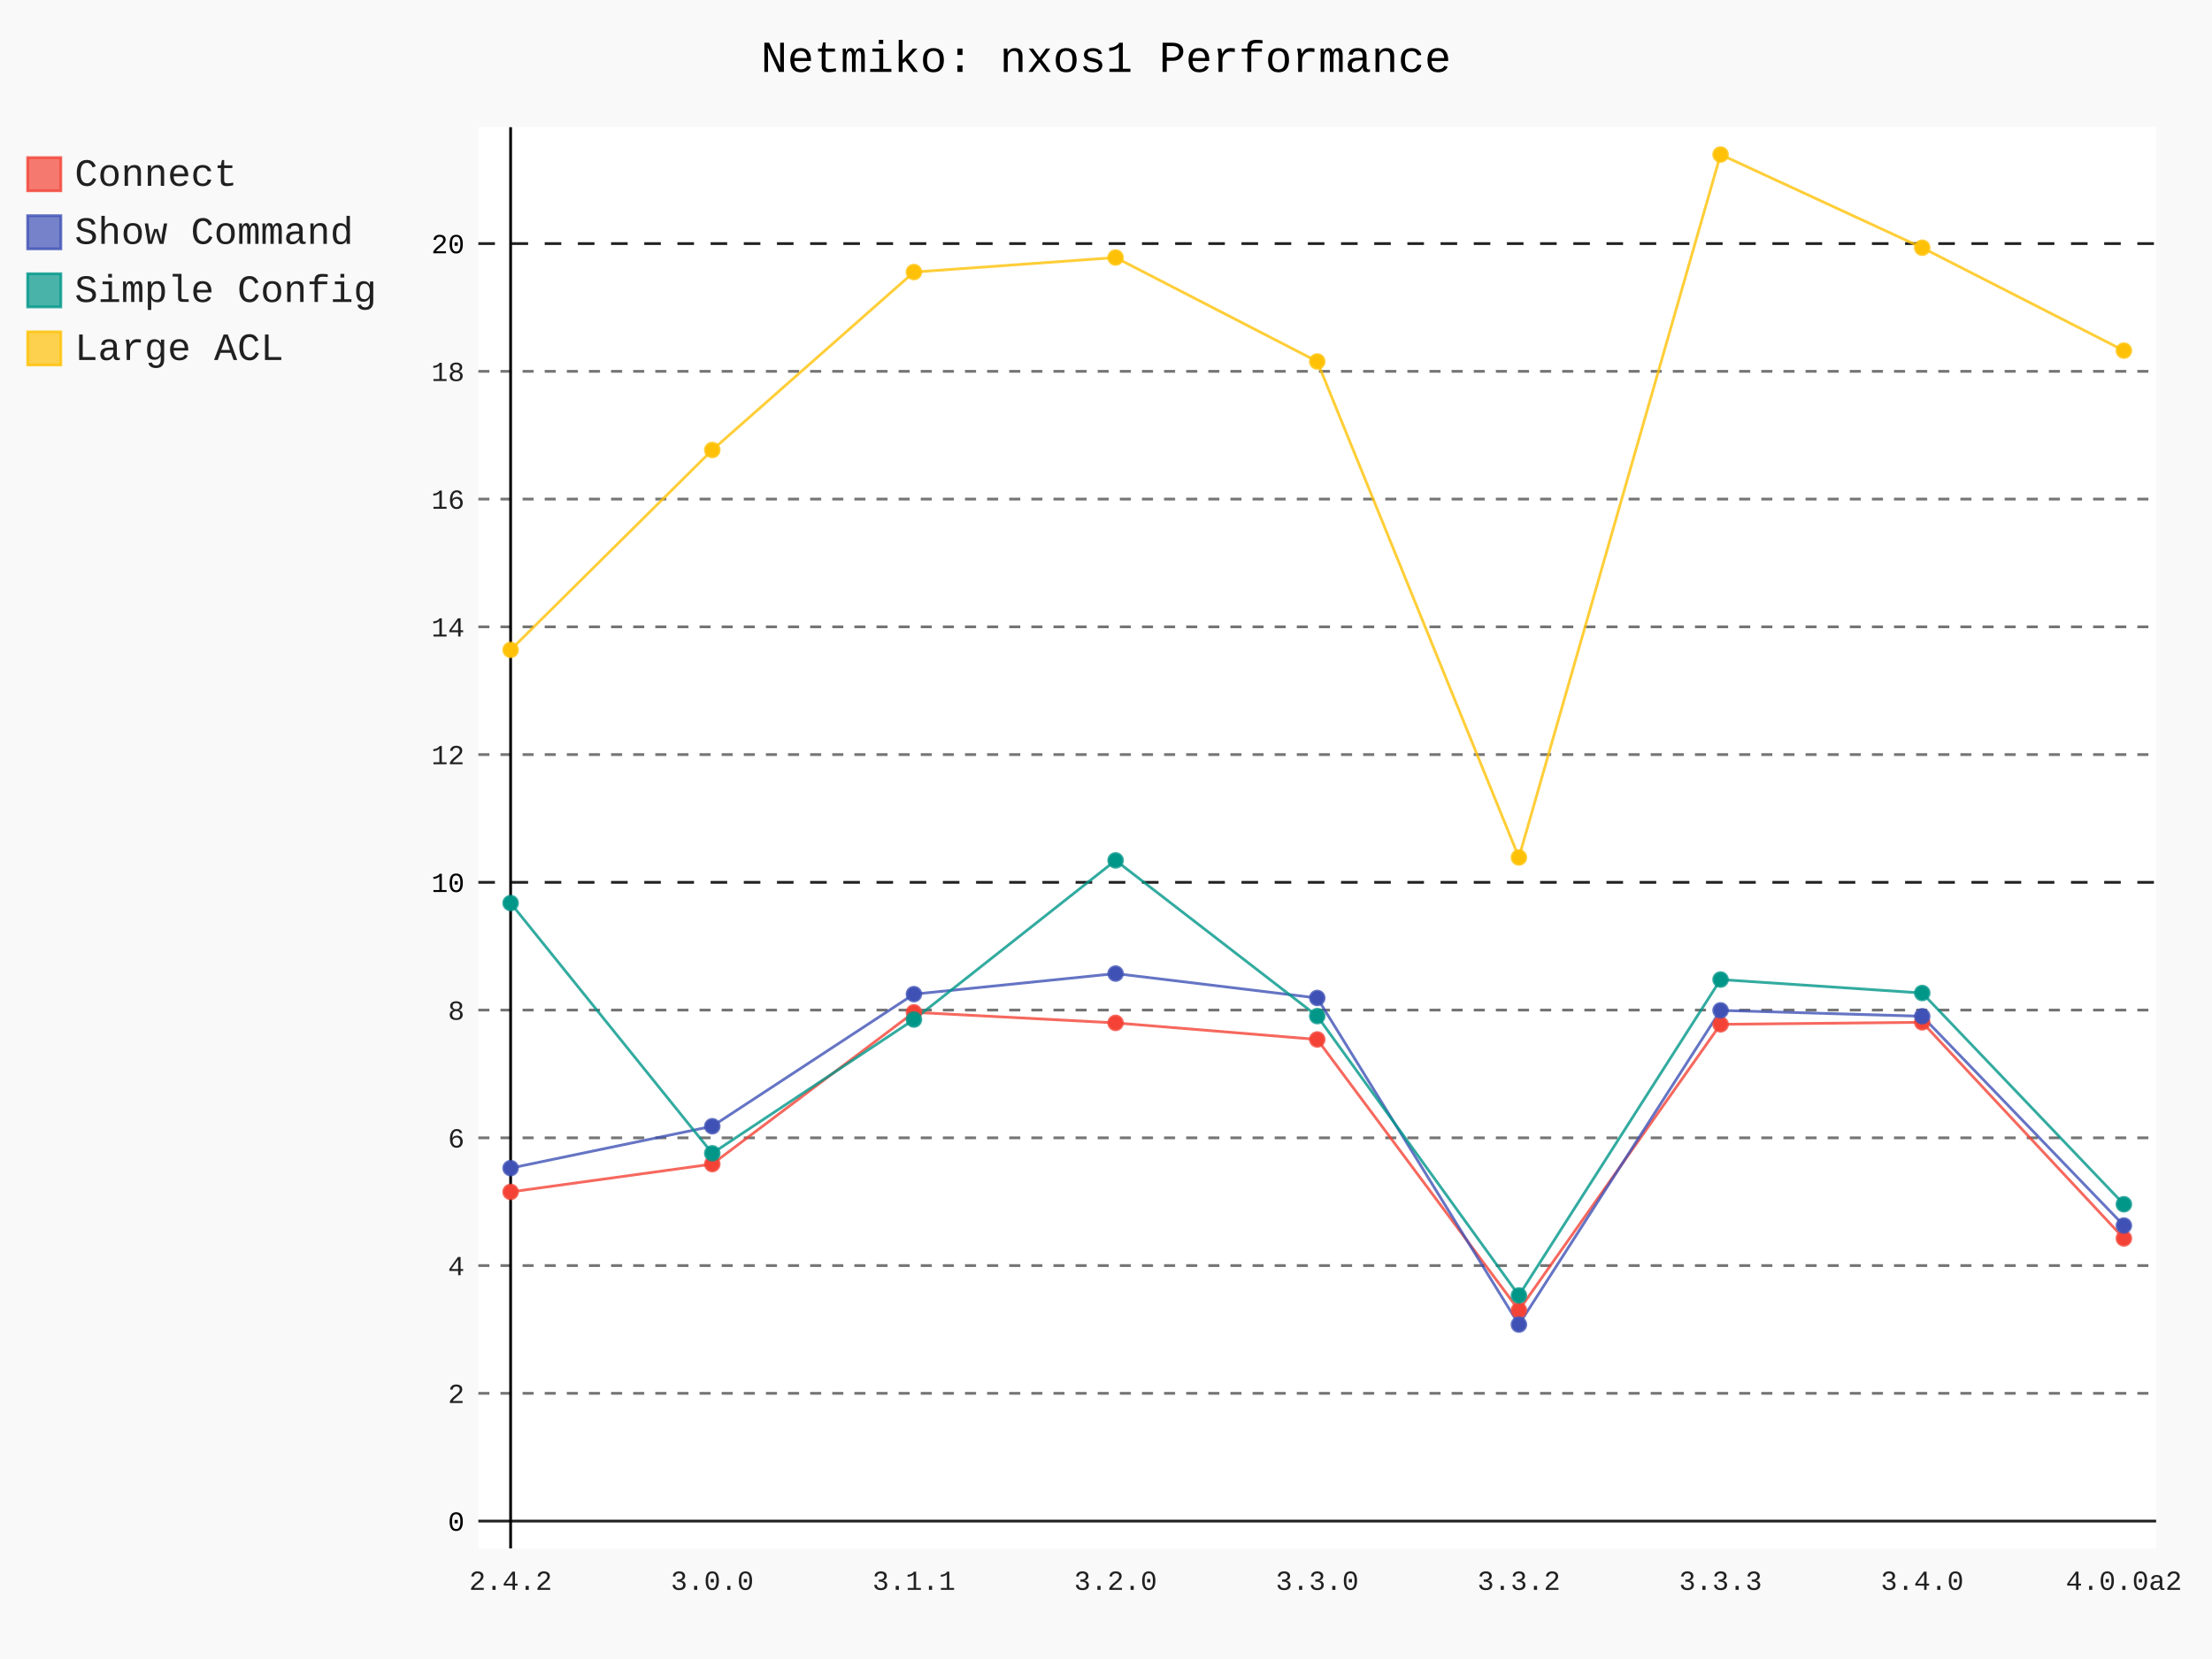
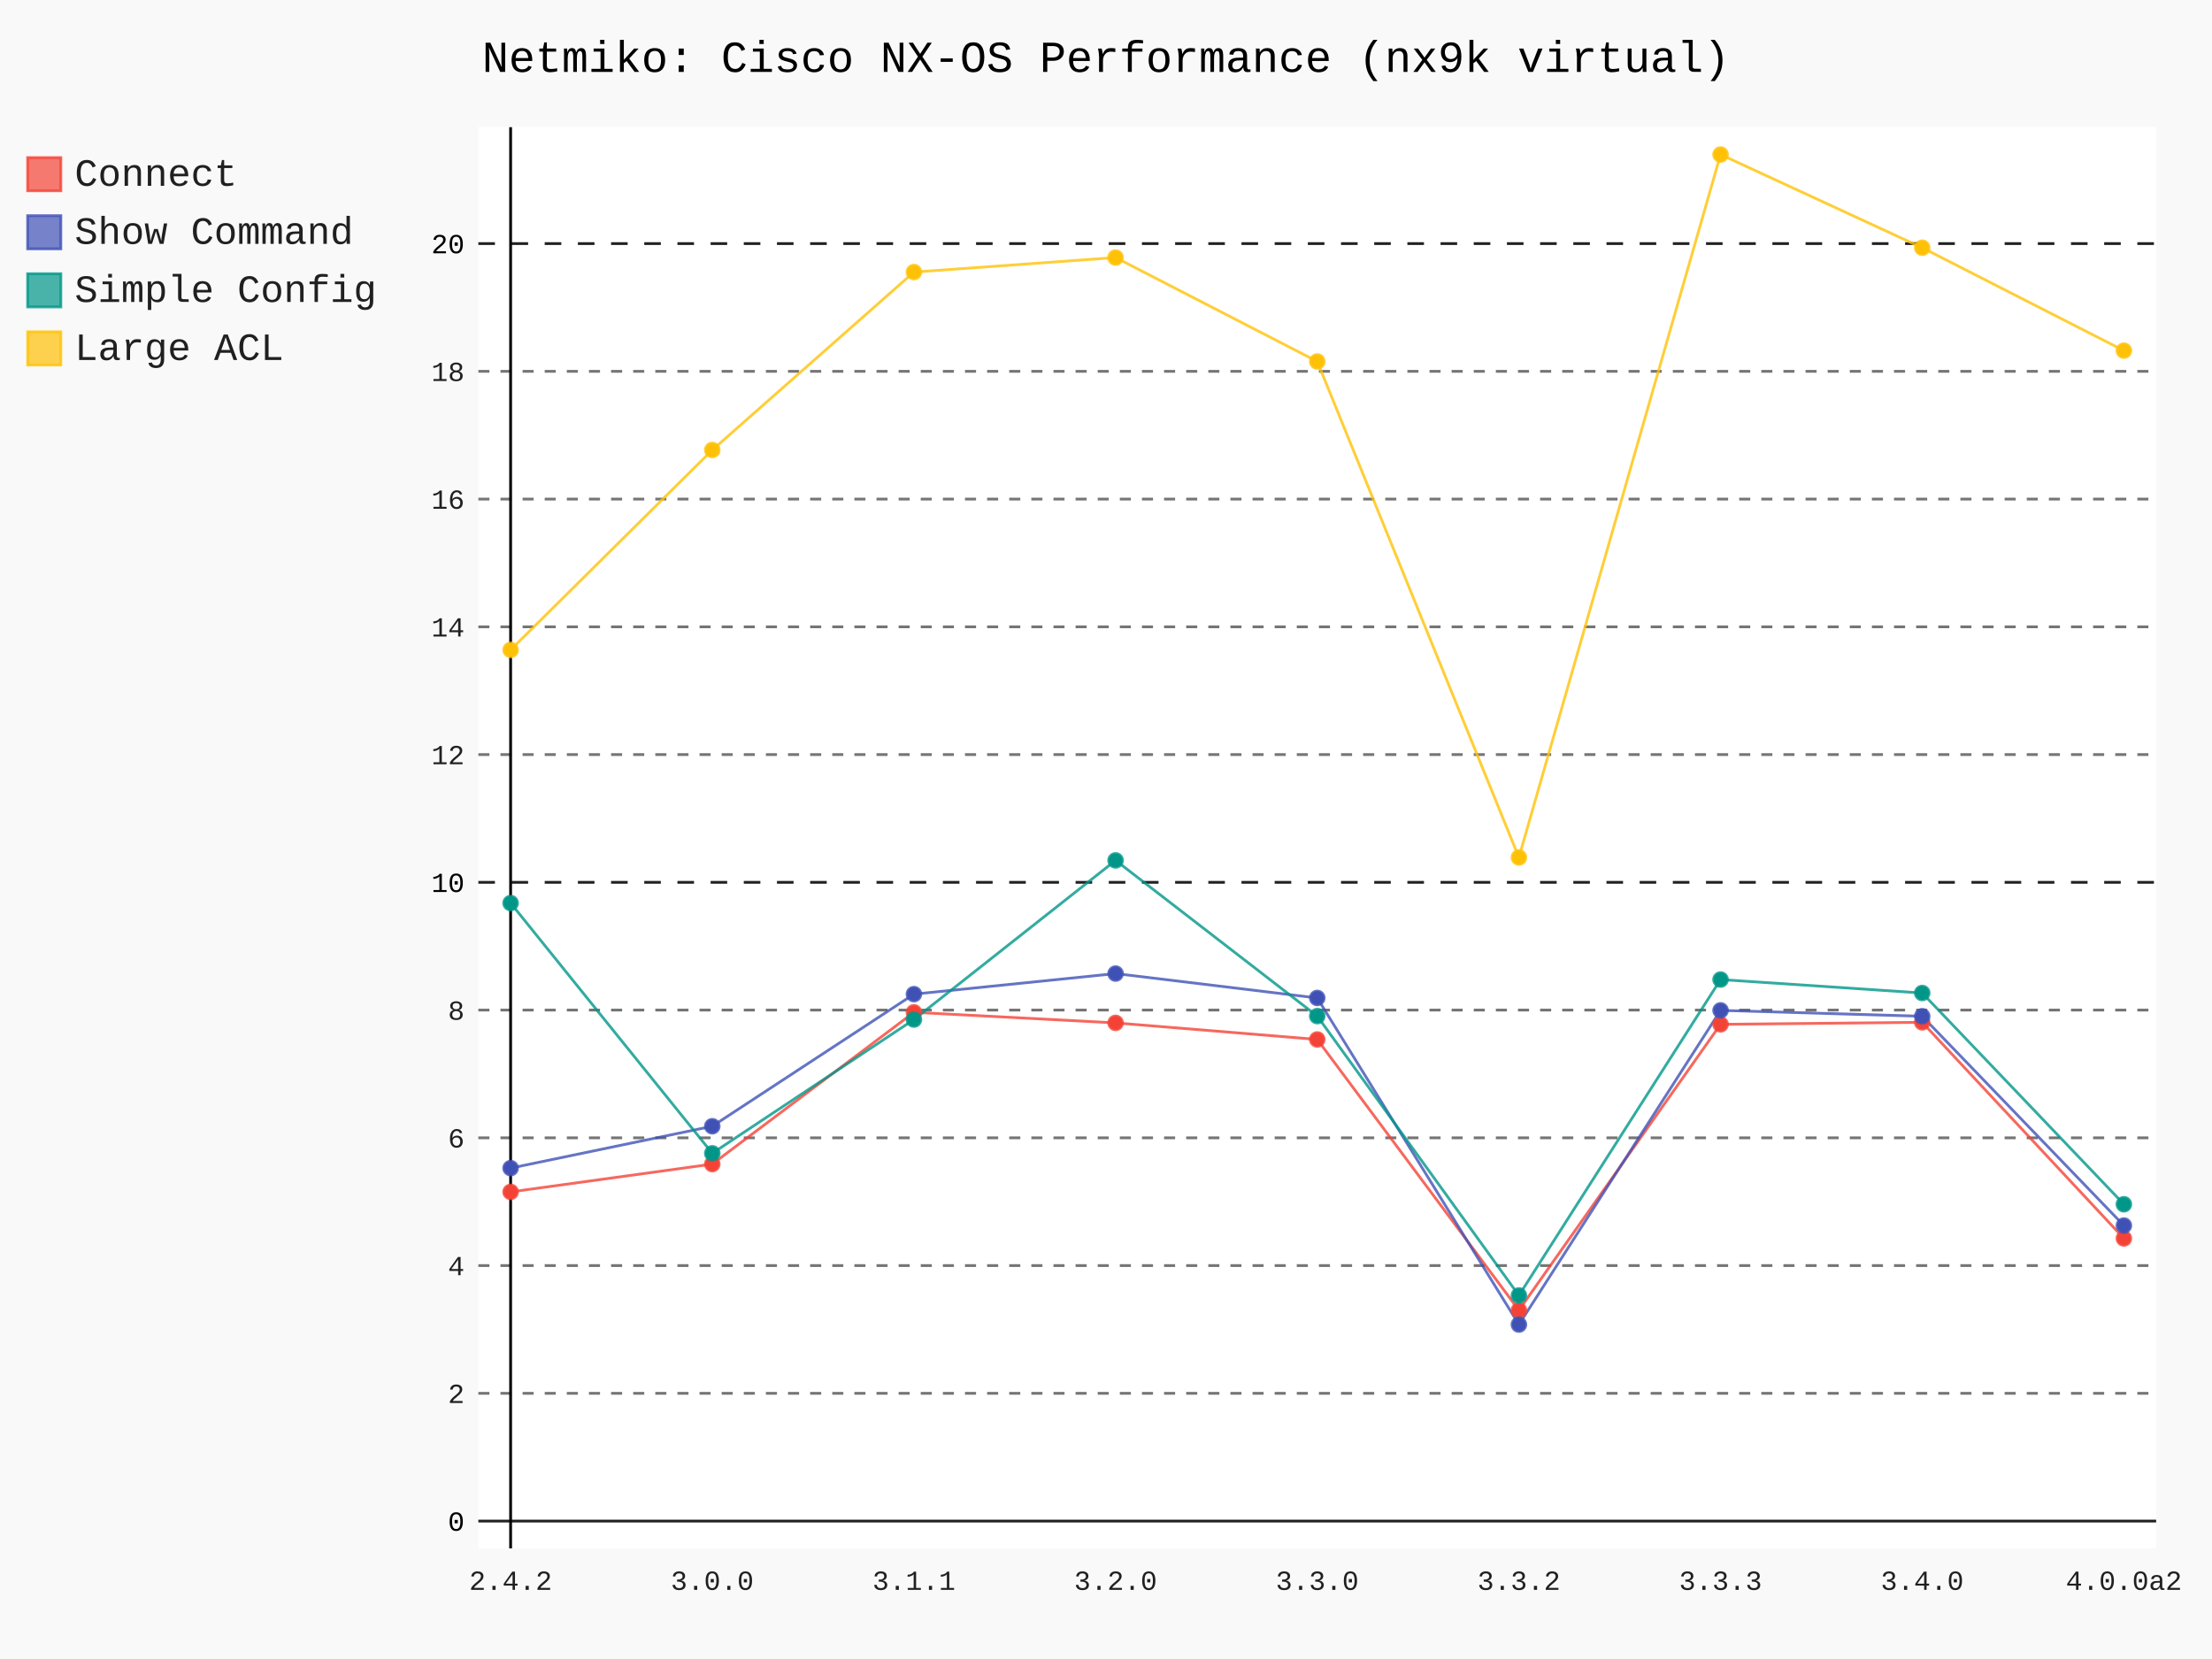
- <svg xmlns="http://www.w3.org/2000/svg" class="pygal-chart" id="chart-96840eb7-8503-40ec-bf4a-45642de80891" viewBox="0 0 800 600">
+ <svg xmlns="http://www.w3.org/2000/svg" class="pygal-chart" id="chart-599f0dd5-e25a-4984-8b71-1cd9f41c0959" viewBox="0 0 800 600">
  <defs>
-     <style type="text/css">#chart-96840eb7-8503-40ec-bf4a-45642de80891{-webkit-user-select:none;-webkit-font-smoothing:antialiased;font-family:Consolas,"Liberation Mono",Menlo,Courier,monospace}#chart-96840eb7-8503-40ec-bf4a-45642de80891 .title{font-family:Consolas,"Liberation Mono",Menlo,Courier,monospace;font-size:16px}#chart-96840eb7-8503-40ec-bf4a-45642de80891 .legends .legend text{font-family:Consolas,"Liberation Mono",Menlo,Courier,monospace;font-size:14px}#chart-96840eb7-8503-40ec-bf4a-45642de80891 .axis text{font-family:Consolas,"Liberation Mono",Menlo,Courier,monospace;font-size:10px}#chart-96840eb7-8503-40ec-bf4a-45642de80891 .axis text.major{font-family:Consolas,"Liberation Mono",Menlo,Courier,monospace;font-size:10px}#chart-96840eb7-8503-40ec-bf4a-45642de80891 .text-overlay text.value{font-family:Consolas,"Liberation Mono",Menlo,Courier,monospace;font-size:16px}#chart-96840eb7-8503-40ec-bf4a-45642de80891 .text-overlay text.label{font-family:Consolas,"Liberation Mono",Menlo,Courier,monospace;font-size:10px}#chart-96840eb7-8503-40ec-bf4a-45642de80891 .tooltip{font-family:Consolas,"Liberation Mono",Menlo,Courier,monospace;font-size:14px}#chart-96840eb7-8503-40ec-bf4a-45642de80891 text.no_data{font-family:Consolas,"Liberation Mono",Menlo,Courier,monospace;font-size:64px}
- #chart-96840eb7-8503-40ec-bf4a-45642de80891{background-color:rgba(249,249,249,1)}#chart-96840eb7-8503-40ec-bf4a-45642de80891 path,#chart-96840eb7-8503-40ec-bf4a-45642de80891 line,#chart-96840eb7-8503-40ec-bf4a-45642de80891 rect,#chart-96840eb7-8503-40ec-bf4a-45642de80891 circle{-webkit-transition:150ms;-moz-transition:150ms;transition:150ms}#chart-96840eb7-8503-40ec-bf4a-45642de80891 .graph &gt; .background{fill:rgba(249,249,249,1)}#chart-96840eb7-8503-40ec-bf4a-45642de80891 .plot &gt; .background{fill:rgba(255,255,255,1)}#chart-96840eb7-8503-40ec-bf4a-45642de80891 .graph{fill:rgba(0,0,0,.87)}#chart-96840eb7-8503-40ec-bf4a-45642de80891 text.no_data{fill:rgba(0,0,0,1)}#chart-96840eb7-8503-40ec-bf4a-45642de80891 .title{fill:rgba(0,0,0,1)}#chart-96840eb7-8503-40ec-bf4a-45642de80891 .legends .legend text{fill:rgba(0,0,0,.87)}#chart-96840eb7-8503-40ec-bf4a-45642de80891 .legends .legend:hover text{fill:rgba(0,0,0,1)}#chart-96840eb7-8503-40ec-bf4a-45642de80891 .axis .line{stroke:rgba(0,0,0,1)}#chart-96840eb7-8503-40ec-bf4a-45642de80891 .axis .guide.line{stroke:rgba(0,0,0,.54)}#chart-96840eb7-8503-40ec-bf4a-45642de80891 .axis .major.line{stroke:rgba(0,0,0,.87)}#chart-96840eb7-8503-40ec-bf4a-45642de80891 .axis text.major{fill:rgba(0,0,0,1)}#chart-96840eb7-8503-40ec-bf4a-45642de80891 .axis.y .guides:hover .guide.line,#chart-96840eb7-8503-40ec-bf4a-45642de80891 .line-graph .axis.x .guides:hover .guide.line,#chart-96840eb7-8503-40ec-bf4a-45642de80891 .stackedline-graph .axis.x .guides:hover .guide.line,#chart-96840eb7-8503-40ec-bf4a-45642de80891 .xy-graph .axis.x .guides:hover .guide.line{stroke:rgba(0,0,0,1)}#chart-96840eb7-8503-40ec-bf4a-45642de80891 .axis .guides:hover text{fill:rgba(0,0,0,1)}#chart-96840eb7-8503-40ec-bf4a-45642de80891 .reactive{fill-opacity:.7;stroke-opacity:.8}#chart-96840eb7-8503-40ec-bf4a-45642de80891 .ci{stroke:rgba(0,0,0,.87)}#chart-96840eb7-8503-40ec-bf4a-45642de80891 .reactive.active,#chart-96840eb7-8503-40ec-bf4a-45642de80891 .active .reactive{fill-opacity:.8;stroke-opacity:.9;stroke-width:4}#chart-96840eb7-8503-40ec-bf4a-45642de80891 .ci .reactive.active{stroke-width:1.5}#chart-96840eb7-8503-40ec-bf4a-45642de80891 .series text{fill:rgba(0,0,0,1)}#chart-96840eb7-8503-40ec-bf4a-45642de80891 .tooltip rect{fill:rgba(255,255,255,1);stroke:rgba(0,0,0,1);-webkit-transition:opacity 150ms;-moz-transition:opacity 150ms;transition:opacity 150ms}#chart-96840eb7-8503-40ec-bf4a-45642de80891 .tooltip .label{fill:rgba(0,0,0,.87)}#chart-96840eb7-8503-40ec-bf4a-45642de80891 .tooltip .label{fill:rgba(0,0,0,.87)}#chart-96840eb7-8503-40ec-bf4a-45642de80891 .tooltip .legend{font-size:.8em;fill:rgba(0,0,0,.54)}#chart-96840eb7-8503-40ec-bf4a-45642de80891 .tooltip .x_label{font-size:.6em;fill:rgba(0,0,0,1)}#chart-96840eb7-8503-40ec-bf4a-45642de80891 .tooltip .xlink{font-size:.5em;text-decoration:underline}#chart-96840eb7-8503-40ec-bf4a-45642de80891 .tooltip .value{font-size:1.5em}#chart-96840eb7-8503-40ec-bf4a-45642de80891 .bound{font-size:.5em}#chart-96840eb7-8503-40ec-bf4a-45642de80891 .max-value{font-size:.75em;fill:rgba(0,0,0,.54)}#chart-96840eb7-8503-40ec-bf4a-45642de80891 .map-element{fill:rgba(255,255,255,1);stroke:rgba(0,0,0,.54) !important}#chart-96840eb7-8503-40ec-bf4a-45642de80891 .map-element .reactive{fill-opacity:inherit;stroke-opacity:inherit}#chart-96840eb7-8503-40ec-bf4a-45642de80891 .color-0,#chart-96840eb7-8503-40ec-bf4a-45642de80891 .color-0 a:visited{stroke:#F44336;fill:#F44336}#chart-96840eb7-8503-40ec-bf4a-45642de80891 .color-1,#chart-96840eb7-8503-40ec-bf4a-45642de80891 .color-1 a:visited{stroke:#3F51B5;fill:#3F51B5}#chart-96840eb7-8503-40ec-bf4a-45642de80891 .color-2,#chart-96840eb7-8503-40ec-bf4a-45642de80891 .color-2 a:visited{stroke:#009688;fill:#009688}#chart-96840eb7-8503-40ec-bf4a-45642de80891 .color-3,#chart-96840eb7-8503-40ec-bf4a-45642de80891 .color-3 a:visited{stroke:#FFC107;fill:#FFC107}#chart-96840eb7-8503-40ec-bf4a-45642de80891 .text-overlay .color-0 text{fill:black}#chart-96840eb7-8503-40ec-bf4a-45642de80891 .text-overlay .color-1 text{fill:black}#chart-96840eb7-8503-40ec-bf4a-45642de80891 .text-overlay .color-2 text{fill:black}#chart-96840eb7-8503-40ec-bf4a-45642de80891 .text-overlay .color-3 text{fill:black}
- #chart-96840eb7-8503-40ec-bf4a-45642de80891 text.no_data{text-anchor:middle}#chart-96840eb7-8503-40ec-bf4a-45642de80891 .guide.line{fill:none}#chart-96840eb7-8503-40ec-bf4a-45642de80891 .centered{text-anchor:middle}#chart-96840eb7-8503-40ec-bf4a-45642de80891 .title{text-anchor:middle}#chart-96840eb7-8503-40ec-bf4a-45642de80891 .legends .legend text{fill-opacity:1}#chart-96840eb7-8503-40ec-bf4a-45642de80891 .axis.x text{text-anchor:middle}#chart-96840eb7-8503-40ec-bf4a-45642de80891 .axis.x:not(.web) text[transform]{text-anchor:start}#chart-96840eb7-8503-40ec-bf4a-45642de80891 .axis.x:not(.web) text[transform].backwards{text-anchor:end}#chart-96840eb7-8503-40ec-bf4a-45642de80891 .axis.y text{text-anchor:end}#chart-96840eb7-8503-40ec-bf4a-45642de80891 .axis.y text[transform].backwards{text-anchor:start}#chart-96840eb7-8503-40ec-bf4a-45642de80891 .axis.y2 text{text-anchor:start}#chart-96840eb7-8503-40ec-bf4a-45642de80891 .axis.y2 text[transform].backwards{text-anchor:end}#chart-96840eb7-8503-40ec-bf4a-45642de80891 .axis .guide.line{stroke-dasharray:4,4}#chart-96840eb7-8503-40ec-bf4a-45642de80891 .axis .major.guide.line{stroke-dasharray:6,6}#chart-96840eb7-8503-40ec-bf4a-45642de80891 .horizontal .axis.y .guide.line,#chart-96840eb7-8503-40ec-bf4a-45642de80891 .horizontal .axis.y2 .guide.line,#chart-96840eb7-8503-40ec-bf4a-45642de80891 .vertical .axis.x .guide.line{opacity:0}#chart-96840eb7-8503-40ec-bf4a-45642de80891 .horizontal .axis.always_show .guide.line,#chart-96840eb7-8503-40ec-bf4a-45642de80891 .vertical .axis.always_show .guide.line{opacity:1 !important}#chart-96840eb7-8503-40ec-bf4a-45642de80891 .axis.y .guides:hover .guide.line,#chart-96840eb7-8503-40ec-bf4a-45642de80891 .axis.y2 .guides:hover .guide.line,#chart-96840eb7-8503-40ec-bf4a-45642de80891 .axis.x .guides:hover .guide.line{opacity:1}#chart-96840eb7-8503-40ec-bf4a-45642de80891 .axis .guides:hover text{opacity:1}#chart-96840eb7-8503-40ec-bf4a-45642de80891 .nofill{fill:none}#chart-96840eb7-8503-40ec-bf4a-45642de80891 .subtle-fill{fill-opacity:.2}#chart-96840eb7-8503-40ec-bf4a-45642de80891 .dot{stroke-width:1px;fill-opacity:1}#chart-96840eb7-8503-40ec-bf4a-45642de80891 .dot.active{stroke-width:5px}#chart-96840eb7-8503-40ec-bf4a-45642de80891 .dot.negative{fill:transparent}#chart-96840eb7-8503-40ec-bf4a-45642de80891 text,#chart-96840eb7-8503-40ec-bf4a-45642de80891 tspan{stroke:none !important}#chart-96840eb7-8503-40ec-bf4a-45642de80891 .series text.active{opacity:1}#chart-96840eb7-8503-40ec-bf4a-45642de80891 .tooltip rect{fill-opacity:.95;stroke-width:.5}#chart-96840eb7-8503-40ec-bf4a-45642de80891 .tooltip text{fill-opacity:1}#chart-96840eb7-8503-40ec-bf4a-45642de80891 .showable{visibility:hidden}#chart-96840eb7-8503-40ec-bf4a-45642de80891 .showable.shown{visibility:visible}#chart-96840eb7-8503-40ec-bf4a-45642de80891 .gauge-background{fill:rgba(229,229,229,1);stroke:none}#chart-96840eb7-8503-40ec-bf4a-45642de80891 .bg-lines{stroke:rgba(249,249,249,1);stroke-width:2px}</style>
+     <style type="text/css">#chart-599f0dd5-e25a-4984-8b71-1cd9f41c0959{-webkit-user-select:none;-webkit-font-smoothing:antialiased;font-family:Consolas,"Liberation Mono",Menlo,Courier,monospace}#chart-599f0dd5-e25a-4984-8b71-1cd9f41c0959 .title{font-family:Consolas,"Liberation Mono",Menlo,Courier,monospace;font-size:16px}#chart-599f0dd5-e25a-4984-8b71-1cd9f41c0959 .legends .legend text{font-family:Consolas,"Liberation Mono",Menlo,Courier,monospace;font-size:14px}#chart-599f0dd5-e25a-4984-8b71-1cd9f41c0959 .axis text{font-family:Consolas,"Liberation Mono",Menlo,Courier,monospace;font-size:10px}#chart-599f0dd5-e25a-4984-8b71-1cd9f41c0959 .axis text.major{font-family:Consolas,"Liberation Mono",Menlo,Courier,monospace;font-size:10px}#chart-599f0dd5-e25a-4984-8b71-1cd9f41c0959 .text-overlay text.value{font-family:Consolas,"Liberation Mono",Menlo,Courier,monospace;font-size:16px}#chart-599f0dd5-e25a-4984-8b71-1cd9f41c0959 .text-overlay text.label{font-family:Consolas,"Liberation Mono",Menlo,Courier,monospace;font-size:10px}#chart-599f0dd5-e25a-4984-8b71-1cd9f41c0959 .tooltip{font-family:Consolas,"Liberation Mono",Menlo,Courier,monospace;font-size:14px}#chart-599f0dd5-e25a-4984-8b71-1cd9f41c0959 text.no_data{font-family:Consolas,"Liberation Mono",Menlo,Courier,monospace;font-size:64px}
+ #chart-599f0dd5-e25a-4984-8b71-1cd9f41c0959{background-color:rgba(249,249,249,1)}#chart-599f0dd5-e25a-4984-8b71-1cd9f41c0959 path,#chart-599f0dd5-e25a-4984-8b71-1cd9f41c0959 line,#chart-599f0dd5-e25a-4984-8b71-1cd9f41c0959 rect,#chart-599f0dd5-e25a-4984-8b71-1cd9f41c0959 circle{-webkit-transition:150ms;-moz-transition:150ms;transition:150ms}#chart-599f0dd5-e25a-4984-8b71-1cd9f41c0959 .graph &gt; .background{fill:rgba(249,249,249,1)}#chart-599f0dd5-e25a-4984-8b71-1cd9f41c0959 .plot &gt; .background{fill:rgba(255,255,255,1)}#chart-599f0dd5-e25a-4984-8b71-1cd9f41c0959 .graph{fill:rgba(0,0,0,.87)}#chart-599f0dd5-e25a-4984-8b71-1cd9f41c0959 text.no_data{fill:rgba(0,0,0,1)}#chart-599f0dd5-e25a-4984-8b71-1cd9f41c0959 .title{fill:rgba(0,0,0,1)}#chart-599f0dd5-e25a-4984-8b71-1cd9f41c0959 .legends .legend text{fill:rgba(0,0,0,.87)}#chart-599f0dd5-e25a-4984-8b71-1cd9f41c0959 .legends .legend:hover text{fill:rgba(0,0,0,1)}#chart-599f0dd5-e25a-4984-8b71-1cd9f41c0959 .axis .line{stroke:rgba(0,0,0,1)}#chart-599f0dd5-e25a-4984-8b71-1cd9f41c0959 .axis .guide.line{stroke:rgba(0,0,0,.54)}#chart-599f0dd5-e25a-4984-8b71-1cd9f41c0959 .axis .major.line{stroke:rgba(0,0,0,.87)}#chart-599f0dd5-e25a-4984-8b71-1cd9f41c0959 .axis text.major{fill:rgba(0,0,0,1)}#chart-599f0dd5-e25a-4984-8b71-1cd9f41c0959 .axis.y .guides:hover .guide.line,#chart-599f0dd5-e25a-4984-8b71-1cd9f41c0959 .line-graph .axis.x .guides:hover .guide.line,#chart-599f0dd5-e25a-4984-8b71-1cd9f41c0959 .stackedline-graph .axis.x .guides:hover .guide.line,#chart-599f0dd5-e25a-4984-8b71-1cd9f41c0959 .xy-graph .axis.x .guides:hover .guide.line{stroke:rgba(0,0,0,1)}#chart-599f0dd5-e25a-4984-8b71-1cd9f41c0959 .axis .guides:hover text{fill:rgba(0,0,0,1)}#chart-599f0dd5-e25a-4984-8b71-1cd9f41c0959 .reactive{fill-opacity:.7;stroke-opacity:.8}#chart-599f0dd5-e25a-4984-8b71-1cd9f41c0959 .ci{stroke:rgba(0,0,0,.87)}#chart-599f0dd5-e25a-4984-8b71-1cd9f41c0959 .reactive.active,#chart-599f0dd5-e25a-4984-8b71-1cd9f41c0959 .active .reactive{fill-opacity:.8;stroke-opacity:.9;stroke-width:4}#chart-599f0dd5-e25a-4984-8b71-1cd9f41c0959 .ci .reactive.active{stroke-width:1.5}#chart-599f0dd5-e25a-4984-8b71-1cd9f41c0959 .series text{fill:rgba(0,0,0,1)}#chart-599f0dd5-e25a-4984-8b71-1cd9f41c0959 .tooltip rect{fill:rgba(255,255,255,1);stroke:rgba(0,0,0,1);-webkit-transition:opacity 150ms;-moz-transition:opacity 150ms;transition:opacity 150ms}#chart-599f0dd5-e25a-4984-8b71-1cd9f41c0959 .tooltip .label{fill:rgba(0,0,0,.87)}#chart-599f0dd5-e25a-4984-8b71-1cd9f41c0959 .tooltip .label{fill:rgba(0,0,0,.87)}#chart-599f0dd5-e25a-4984-8b71-1cd9f41c0959 .tooltip .legend{font-size:.8em;fill:rgba(0,0,0,.54)}#chart-599f0dd5-e25a-4984-8b71-1cd9f41c0959 .tooltip .x_label{font-size:.6em;fill:rgba(0,0,0,1)}#chart-599f0dd5-e25a-4984-8b71-1cd9f41c0959 .tooltip .xlink{font-size:.5em;text-decoration:underline}#chart-599f0dd5-e25a-4984-8b71-1cd9f41c0959 .tooltip .value{font-size:1.5em}#chart-599f0dd5-e25a-4984-8b71-1cd9f41c0959 .bound{font-size:.5em}#chart-599f0dd5-e25a-4984-8b71-1cd9f41c0959 .max-value{font-size:.75em;fill:rgba(0,0,0,.54)}#chart-599f0dd5-e25a-4984-8b71-1cd9f41c0959 .map-element{fill:rgba(255,255,255,1);stroke:rgba(0,0,0,.54) !important}#chart-599f0dd5-e25a-4984-8b71-1cd9f41c0959 .map-element .reactive{fill-opacity:inherit;stroke-opacity:inherit}#chart-599f0dd5-e25a-4984-8b71-1cd9f41c0959 .color-0,#chart-599f0dd5-e25a-4984-8b71-1cd9f41c0959 .color-0 a:visited{stroke:#F44336;fill:#F44336}#chart-599f0dd5-e25a-4984-8b71-1cd9f41c0959 .color-1,#chart-599f0dd5-e25a-4984-8b71-1cd9f41c0959 .color-1 a:visited{stroke:#3F51B5;fill:#3F51B5}#chart-599f0dd5-e25a-4984-8b71-1cd9f41c0959 .color-2,#chart-599f0dd5-e25a-4984-8b71-1cd9f41c0959 .color-2 a:visited{stroke:#009688;fill:#009688}#chart-599f0dd5-e25a-4984-8b71-1cd9f41c0959 .color-3,#chart-599f0dd5-e25a-4984-8b71-1cd9f41c0959 .color-3 a:visited{stroke:#FFC107;fill:#FFC107}#chart-599f0dd5-e25a-4984-8b71-1cd9f41c0959 .text-overlay .color-0 text{fill:black}#chart-599f0dd5-e25a-4984-8b71-1cd9f41c0959 .text-overlay .color-1 text{fill:black}#chart-599f0dd5-e25a-4984-8b71-1cd9f41c0959 .text-overlay .color-2 text{fill:black}#chart-599f0dd5-e25a-4984-8b71-1cd9f41c0959 .text-overlay .color-3 text{fill:black}
+ #chart-599f0dd5-e25a-4984-8b71-1cd9f41c0959 text.no_data{text-anchor:middle}#chart-599f0dd5-e25a-4984-8b71-1cd9f41c0959 .guide.line{fill:none}#chart-599f0dd5-e25a-4984-8b71-1cd9f41c0959 .centered{text-anchor:middle}#chart-599f0dd5-e25a-4984-8b71-1cd9f41c0959 .title{text-anchor:middle}#chart-599f0dd5-e25a-4984-8b71-1cd9f41c0959 .legends .legend text{fill-opacity:1}#chart-599f0dd5-e25a-4984-8b71-1cd9f41c0959 .axis.x text{text-anchor:middle}#chart-599f0dd5-e25a-4984-8b71-1cd9f41c0959 .axis.x:not(.web) text[transform]{text-anchor:start}#chart-599f0dd5-e25a-4984-8b71-1cd9f41c0959 .axis.x:not(.web) text[transform].backwards{text-anchor:end}#chart-599f0dd5-e25a-4984-8b71-1cd9f41c0959 .axis.y text{text-anchor:end}#chart-599f0dd5-e25a-4984-8b71-1cd9f41c0959 .axis.y text[transform].backwards{text-anchor:start}#chart-599f0dd5-e25a-4984-8b71-1cd9f41c0959 .axis.y2 text{text-anchor:start}#chart-599f0dd5-e25a-4984-8b71-1cd9f41c0959 .axis.y2 text[transform].backwards{text-anchor:end}#chart-599f0dd5-e25a-4984-8b71-1cd9f41c0959 .axis .guide.line{stroke-dasharray:4,4}#chart-599f0dd5-e25a-4984-8b71-1cd9f41c0959 .axis .major.guide.line{stroke-dasharray:6,6}#chart-599f0dd5-e25a-4984-8b71-1cd9f41c0959 .horizontal .axis.y .guide.line,#chart-599f0dd5-e25a-4984-8b71-1cd9f41c0959 .horizontal .axis.y2 .guide.line,#chart-599f0dd5-e25a-4984-8b71-1cd9f41c0959 .vertical .axis.x .guide.line{opacity:0}#chart-599f0dd5-e25a-4984-8b71-1cd9f41c0959 .horizontal .axis.always_show .guide.line,#chart-599f0dd5-e25a-4984-8b71-1cd9f41c0959 .vertical .axis.always_show .guide.line{opacity:1 !important}#chart-599f0dd5-e25a-4984-8b71-1cd9f41c0959 .axis.y .guides:hover .guide.line,#chart-599f0dd5-e25a-4984-8b71-1cd9f41c0959 .axis.y2 .guides:hover .guide.line,#chart-599f0dd5-e25a-4984-8b71-1cd9f41c0959 .axis.x .guides:hover .guide.line{opacity:1}#chart-599f0dd5-e25a-4984-8b71-1cd9f41c0959 .axis .guides:hover text{opacity:1}#chart-599f0dd5-e25a-4984-8b71-1cd9f41c0959 .nofill{fill:none}#chart-599f0dd5-e25a-4984-8b71-1cd9f41c0959 .subtle-fill{fill-opacity:.2}#chart-599f0dd5-e25a-4984-8b71-1cd9f41c0959 .dot{stroke-width:1px;fill-opacity:1}#chart-599f0dd5-e25a-4984-8b71-1cd9f41c0959 .dot.active{stroke-width:5px}#chart-599f0dd5-e25a-4984-8b71-1cd9f41c0959 .dot.negative{fill:transparent}#chart-599f0dd5-e25a-4984-8b71-1cd9f41c0959 text,#chart-599f0dd5-e25a-4984-8b71-1cd9f41c0959 tspan{stroke:none !important}#chart-599f0dd5-e25a-4984-8b71-1cd9f41c0959 .series text.active{opacity:1}#chart-599f0dd5-e25a-4984-8b71-1cd9f41c0959 .tooltip rect{fill-opacity:.95;stroke-width:.5}#chart-599f0dd5-e25a-4984-8b71-1cd9f41c0959 .tooltip text{fill-opacity:1}#chart-599f0dd5-e25a-4984-8b71-1cd9f41c0959 .showable{visibility:hidden}#chart-599f0dd5-e25a-4984-8b71-1cd9f41c0959 .showable.shown{visibility:visible}#chart-599f0dd5-e25a-4984-8b71-1cd9f41c0959 .gauge-background{fill:rgba(229,229,229,1);stroke:none}#chart-599f0dd5-e25a-4984-8b71-1cd9f41c0959 .bg-lines{stroke:rgba(249,249,249,1);stroke-width:2px}</style>
  </defs>
  <g class="graph line-graph vertical">
    <rect class="background" height="600" width="800" x="0" y="0" />
    <g class="plot" transform="translate(173, 46)">
      <rect class="background" height="514" width="606.8" x="0" y="0" />
      <g class="axis y always_show">
        <g class="guides">
          <path class="axis major line" d="M0 504.115 h606.8" />
          <text class="major" x="-5" y="507.615">0</text>
        </g>
        <g class="guides">
          <path class="guide line" d="M0 457.914 h606.8" />
          <text class="" x="-5" y="461.414">2</text>
        </g>
        <g class="guides">
          <path class="guide line" d="M0 411.712 h606.8" />
          <text class="" x="-5" y="415.212">4</text>
        </g>
        <g class="guides">
          <path class="guide line" d="M0 365.51 h606.8" />
          <text class="" x="-5" y="369.01">6</text>
        </g>
        <g class="guides">
          <path class="guide line" d="M0 319.308 h606.8" />
          <text class="" x="-5" y="322.808">8</text>
        </g>
        <g class="guides">
          <path class="major guide line" d="M0 273.106 h606.8" />
          <text class="major" x="-5" y="276.606">10</text>
        </g>
        <g class="guides">
          <path class="guide line" d="M0 226.905 h606.8" />
          <text class="" x="-5" y="230.405">12</text>
        </g>
        <g class="guides">
          <path class="guide line" d="M0 180.703 h606.8" />
          <text class="" x="-5" y="184.203">14</text>
        </g>
        <g class="guides">
          <path class="guide line" d="M0 134.501 h606.8" />
          <text class="" x="-5" y="138.001">16</text>
        </g>
        <g class="guides">
          <path class="guide line" d="M0 88.299 h606.8" />
          <text class="" x="-5" y="91.799">18</text>
        </g>
        <g class="guides">
          <path class="major guide line" d="M0 42.098 h606.8" />
          <text class="major" x="-5" y="45.598">20</text>
        </g>
      </g>
      <g class="axis x">
        <g class="guides">
          <path class="line" d="M11.669 0 v514" />
          <text class="" x="11.669" y="529.0">2.4.2</text>
        </g>
        <g class="guides">
          <path class="guide line" d="M84.602 0 v514" />
          <text class="" x="84.602" y="529.0">3.0.0</text>
        </g>
        <g class="guides">
          <path class="guide line" d="M157.535 0 v514" />
          <text class="" x="157.535" y="529.0">3.1.1</text>
        </g>
        <g class="guides">
          <path class="guide line" d="M230.467 0 v514" />
          <text class="" x="230.467" y="529.0">3.2.0</text>
        </g>
        <g class="guides">
          <path class="guide line" d="M303.4 0 v514" />
          <text class="" x="303.4" y="529.0">3.3.0</text>
        </g>
        <g class="guides">
          <path class="guide line" d="M376.333 0 v514" />
          <text class="" x="376.333" y="529.0">3.3.2</text>
        </g>
        <g class="guides">
          <path class="guide line" d="M449.265 0 v514" />
          <text class="" x="449.265" y="529.0">3.3.3</text>
        </g>
        <g class="guides">
          <path class="guide line" d="M522.198 0 v514" />
          <text class="" x="522.198" y="529.0">3.4.0</text>
        </g>
        <g class="guides">
          <path class="guide line" d="M595.131 0 v514" />
          <text class="" x="595.131" y="529.0">4.0.0a2</text>
        </g>
      </g>
      <g class="series serie-0 color-0">
        <path class="line reactive nofill" d="M11.669 385.07 L84.602 375.006 157.535 320.121 230.467 323.94 303.4 329.932 376.333 427.859 449.265 324.463 522.198 323.736 595.131 401.887" />
      </g>
      <g class="series serie-1 color-1">
        <path class="line reactive nofill" d="M11.669 376.467 L84.602 361.321 157.535 313.542 230.467 306.106 303.4 314.926 376.333 433.047 449.265 319.418 522.198 321.547 595.131 397.239" />
      </g>
      <g class="series serie-2 color-2">
        <path class="line reactive nofill" d="M11.669 280.602 L84.602 371.109 157.535 322.731 230.467 265.172 303.4 321.488 376.333 422.519 449.265 308.271 522.198 313.137 595.131 389.539" />
      </g>
      <g class="series serie-3 color-3">
        <path class="line reactive nofill" d="M11.669 189.048 L84.602 116.746 157.535 52.395 230.467 47.143 303.4 84.731 376.333 264.109 449.265 9.885 522.198 43.591 595.131 80.807" />
      </g>
    </g>
    <g class="titles">
-       <text class="title plot_title" x="400.0" y="26">Netmiko: nxos1 Performance</text>
+       <text class="title plot_title" x="400.0" y="26">Netmiko: Cisco NX-OS Performance (nx9k virtual)</text>
    </g>
    <g class="plot overlay" transform="translate(173, 46)">
      <g class="series serie-0 color-0">
        <g class="dots">
          <circle class="dot reactive tooltip-trigger" cx="11.669" cy="385.07" r="2.5" />
        </g>
        <g class="dots">
          <circle class="dot reactive tooltip-trigger" cx="84.602" cy="375.006" r="2.5" />
        </g>
        <g class="dots">
          <circle class="dot reactive tooltip-trigger" cx="157.535" cy="320.121" r="2.5" />
        </g>
        <g class="dots">
          <circle class="dot reactive tooltip-trigger" cx="230.467" cy="323.94" r="2.5" />
        </g>
        <g class="dots">
          <circle class="dot reactive tooltip-trigger" cx="303.4" cy="329.932" r="2.5" />
        </g>
        <g class="dots">
          <circle class="dot reactive tooltip-trigger" cx="376.333" cy="427.859" r="2.5" />
        </g>
        <g class="dots">
          <circle class="dot reactive tooltip-trigger" cx="449.265" cy="324.463" r="2.5" />
        </g>
        <g class="dots">
          <circle class="dot reactive tooltip-trigger" cx="522.198" cy="323.736" r="2.5" />
        </g>
        <g class="dots">
          <circle class="dot reactive tooltip-trigger" cx="595.131" cy="401.887" r="2.5" />
        </g>
      </g>
      <g class="series serie-1 color-1">
        <g class="dots">
          <circle class="dot reactive tooltip-trigger" cx="11.669" cy="376.467" r="2.5" />
        </g>
        <g class="dots">
          <circle class="dot reactive tooltip-trigger" cx="84.602" cy="361.321" r="2.5" />
        </g>
        <g class="dots">
          <circle class="dot reactive tooltip-trigger" cx="157.535" cy="313.542" r="2.5" />
        </g>
        <g class="dots">
          <circle class="dot reactive tooltip-trigger" cx="230.467" cy="306.106" r="2.5" />
        </g>
        <g class="dots">
          <circle class="dot reactive tooltip-trigger" cx="303.4" cy="314.926" r="2.5" />
        </g>
        <g class="dots">
          <circle class="dot reactive tooltip-trigger" cx="376.333" cy="433.047" r="2.5" />
        </g>
        <g class="dots">
          <circle class="dot reactive tooltip-trigger" cx="449.265" cy="319.418" r="2.5" />
        </g>
        <g class="dots">
          <circle class="dot reactive tooltip-trigger" cx="522.198" cy="321.547" r="2.5" />
        </g>
        <g class="dots">
          <circle class="dot reactive tooltip-trigger" cx="595.131" cy="397.239" r="2.5" />
        </g>
      </g>
      <g class="series serie-2 color-2">
        <g class="dots">
          <circle class="dot reactive tooltip-trigger" cx="11.669" cy="280.602" r="2.5" />
        </g>
        <g class="dots">
          <circle class="dot reactive tooltip-trigger" cx="84.602" cy="371.109" r="2.5" />
        </g>
        <g class="dots">
          <circle class="dot reactive tooltip-trigger" cx="157.535" cy="322.731" r="2.5" />
        </g>
        <g class="dots">
          <circle class="dot reactive tooltip-trigger" cx="230.467" cy="265.172" r="2.5" />
        </g>
        <g class="dots">
          <circle class="dot reactive tooltip-trigger" cx="303.4" cy="321.488" r="2.5" />
        </g>
        <g class="dots">
          <circle class="dot reactive tooltip-trigger" cx="376.333" cy="422.519" r="2.5" />
        </g>
        <g class="dots">
          <circle class="dot reactive tooltip-trigger" cx="449.265" cy="308.271" r="2.5" />
        </g>
        <g class="dots">
          <circle class="dot reactive tooltip-trigger" cx="522.198" cy="313.137" r="2.5" />
        </g>
        <g class="dots">
          <circle class="dot reactive tooltip-trigger" cx="595.131" cy="389.539" r="2.5" />
        </g>
      </g>
      <g class="series serie-3 color-3">
        <g class="dots">
          <circle class="dot reactive tooltip-trigger" cx="11.669" cy="189.048" r="2.5" />
        </g>
        <g class="dots">
          <circle class="dot reactive tooltip-trigger" cx="84.602" cy="116.746" r="2.5" />
        </g>
        <g class="dots">
          <circle class="dot reactive tooltip-trigger" cx="157.535" cy="52.395" r="2.5" />
        </g>
        <g class="dots">
          <circle class="dot reactive tooltip-trigger" cx="230.467" cy="47.143" r="2.5" />
        </g>
        <g class="dots">
          <circle class="dot reactive tooltip-trigger" cx="303.4" cy="84.731" r="2.5" />
        </g>
        <g class="dots">
          <circle class="dot reactive tooltip-trigger" cx="376.333" cy="264.109" r="2.5" />
        </g>
        <g class="dots">
          <circle class="dot reactive tooltip-trigger" cx="449.265" cy="9.885" r="2.5" />
        </g>
        <g class="dots">
          <circle class="dot reactive tooltip-trigger" cx="522.198" cy="43.591" r="2.5" />
        </g>
        <g class="dots">
          <circle class="dot reactive tooltip-trigger" cx="595.131" cy="80.807" r="2.5" />
        </g>
      </g>
    </g>
    <g class="plot text-overlay" transform="translate(173, 46)">
      <g class="series serie-0 color-0" />
      <g class="series serie-1 color-1" />
      <g class="series serie-2 color-2" />
      <g class="series serie-3 color-3" />
    </g>
    <g class="plot tooltip-overlay" transform="translate(173, 46)">
      <g class="tooltip" style="opacity: 0" transform="translate(0 0)">
        <rect class="tooltip-box" height="0" rx="0" ry="0" width="0" />
        <g class="text" />
      </g>
    </g>
    <g class="legends" transform="translate(10, 56)">
      <g class="legend reactive activate-serie" id="activate-serie-0">
        <rect class="color-0 reactive" height="12" width="12" x="0.0" y="1.0" />
        <text x="17.0" y="11.2">Connect</text>
      </g>
      <g class="legend reactive activate-serie" id="activate-serie-1">
        <rect class="color-1 reactive" height="12" width="12" x="0.0" y="22.0" />
        <text x="17.0" y="32.2">Show Command</text>
      </g>
      <g class="legend reactive activate-serie" id="activate-serie-2">
        <rect class="color-2 reactive" height="12" width="12" x="0.0" y="43.0" />
        <text x="17.0" y="53.2">Simple Config</text>
      </g>
      <g class="legend reactive activate-serie" id="activate-serie-3">
        <rect class="color-3 reactive" height="12" width="12" x="0.0" y="64.0" />
        <text x="17.0" y="74.2">Large ACL</text>
      </g>
    </g>
    <g class="legends" transform="translate(790, 56)" />
  </g>
</svg>
